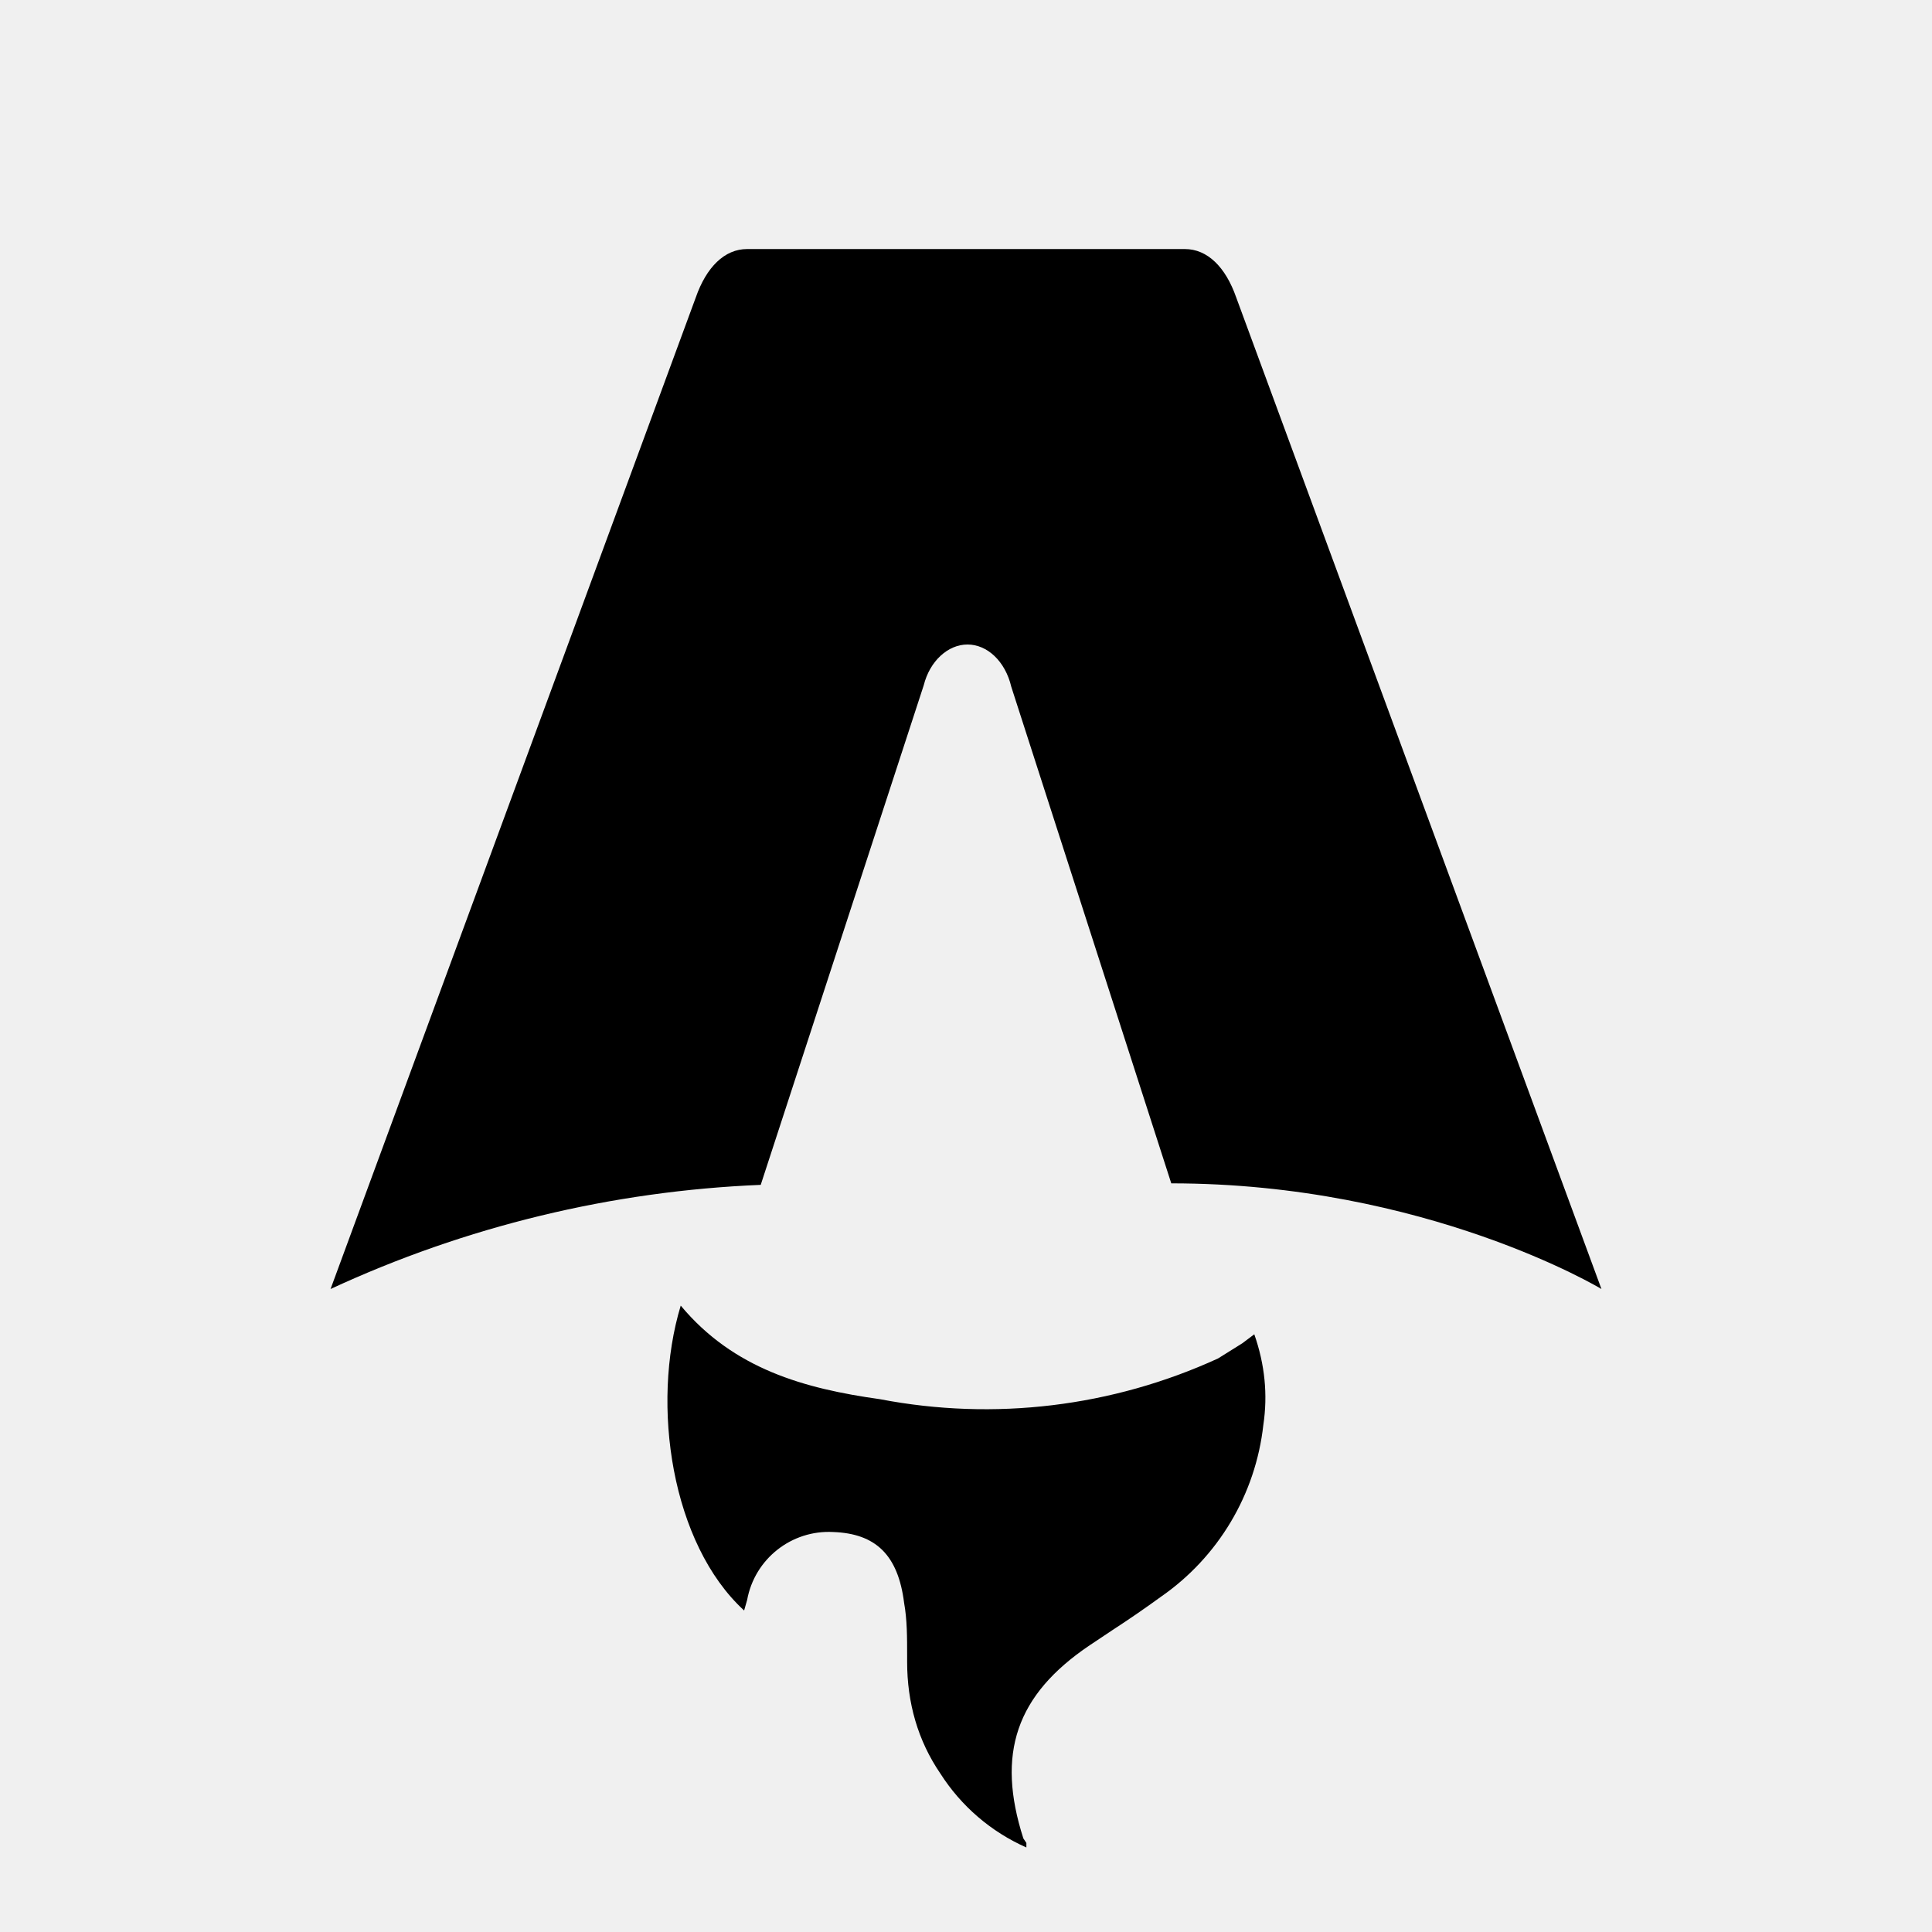
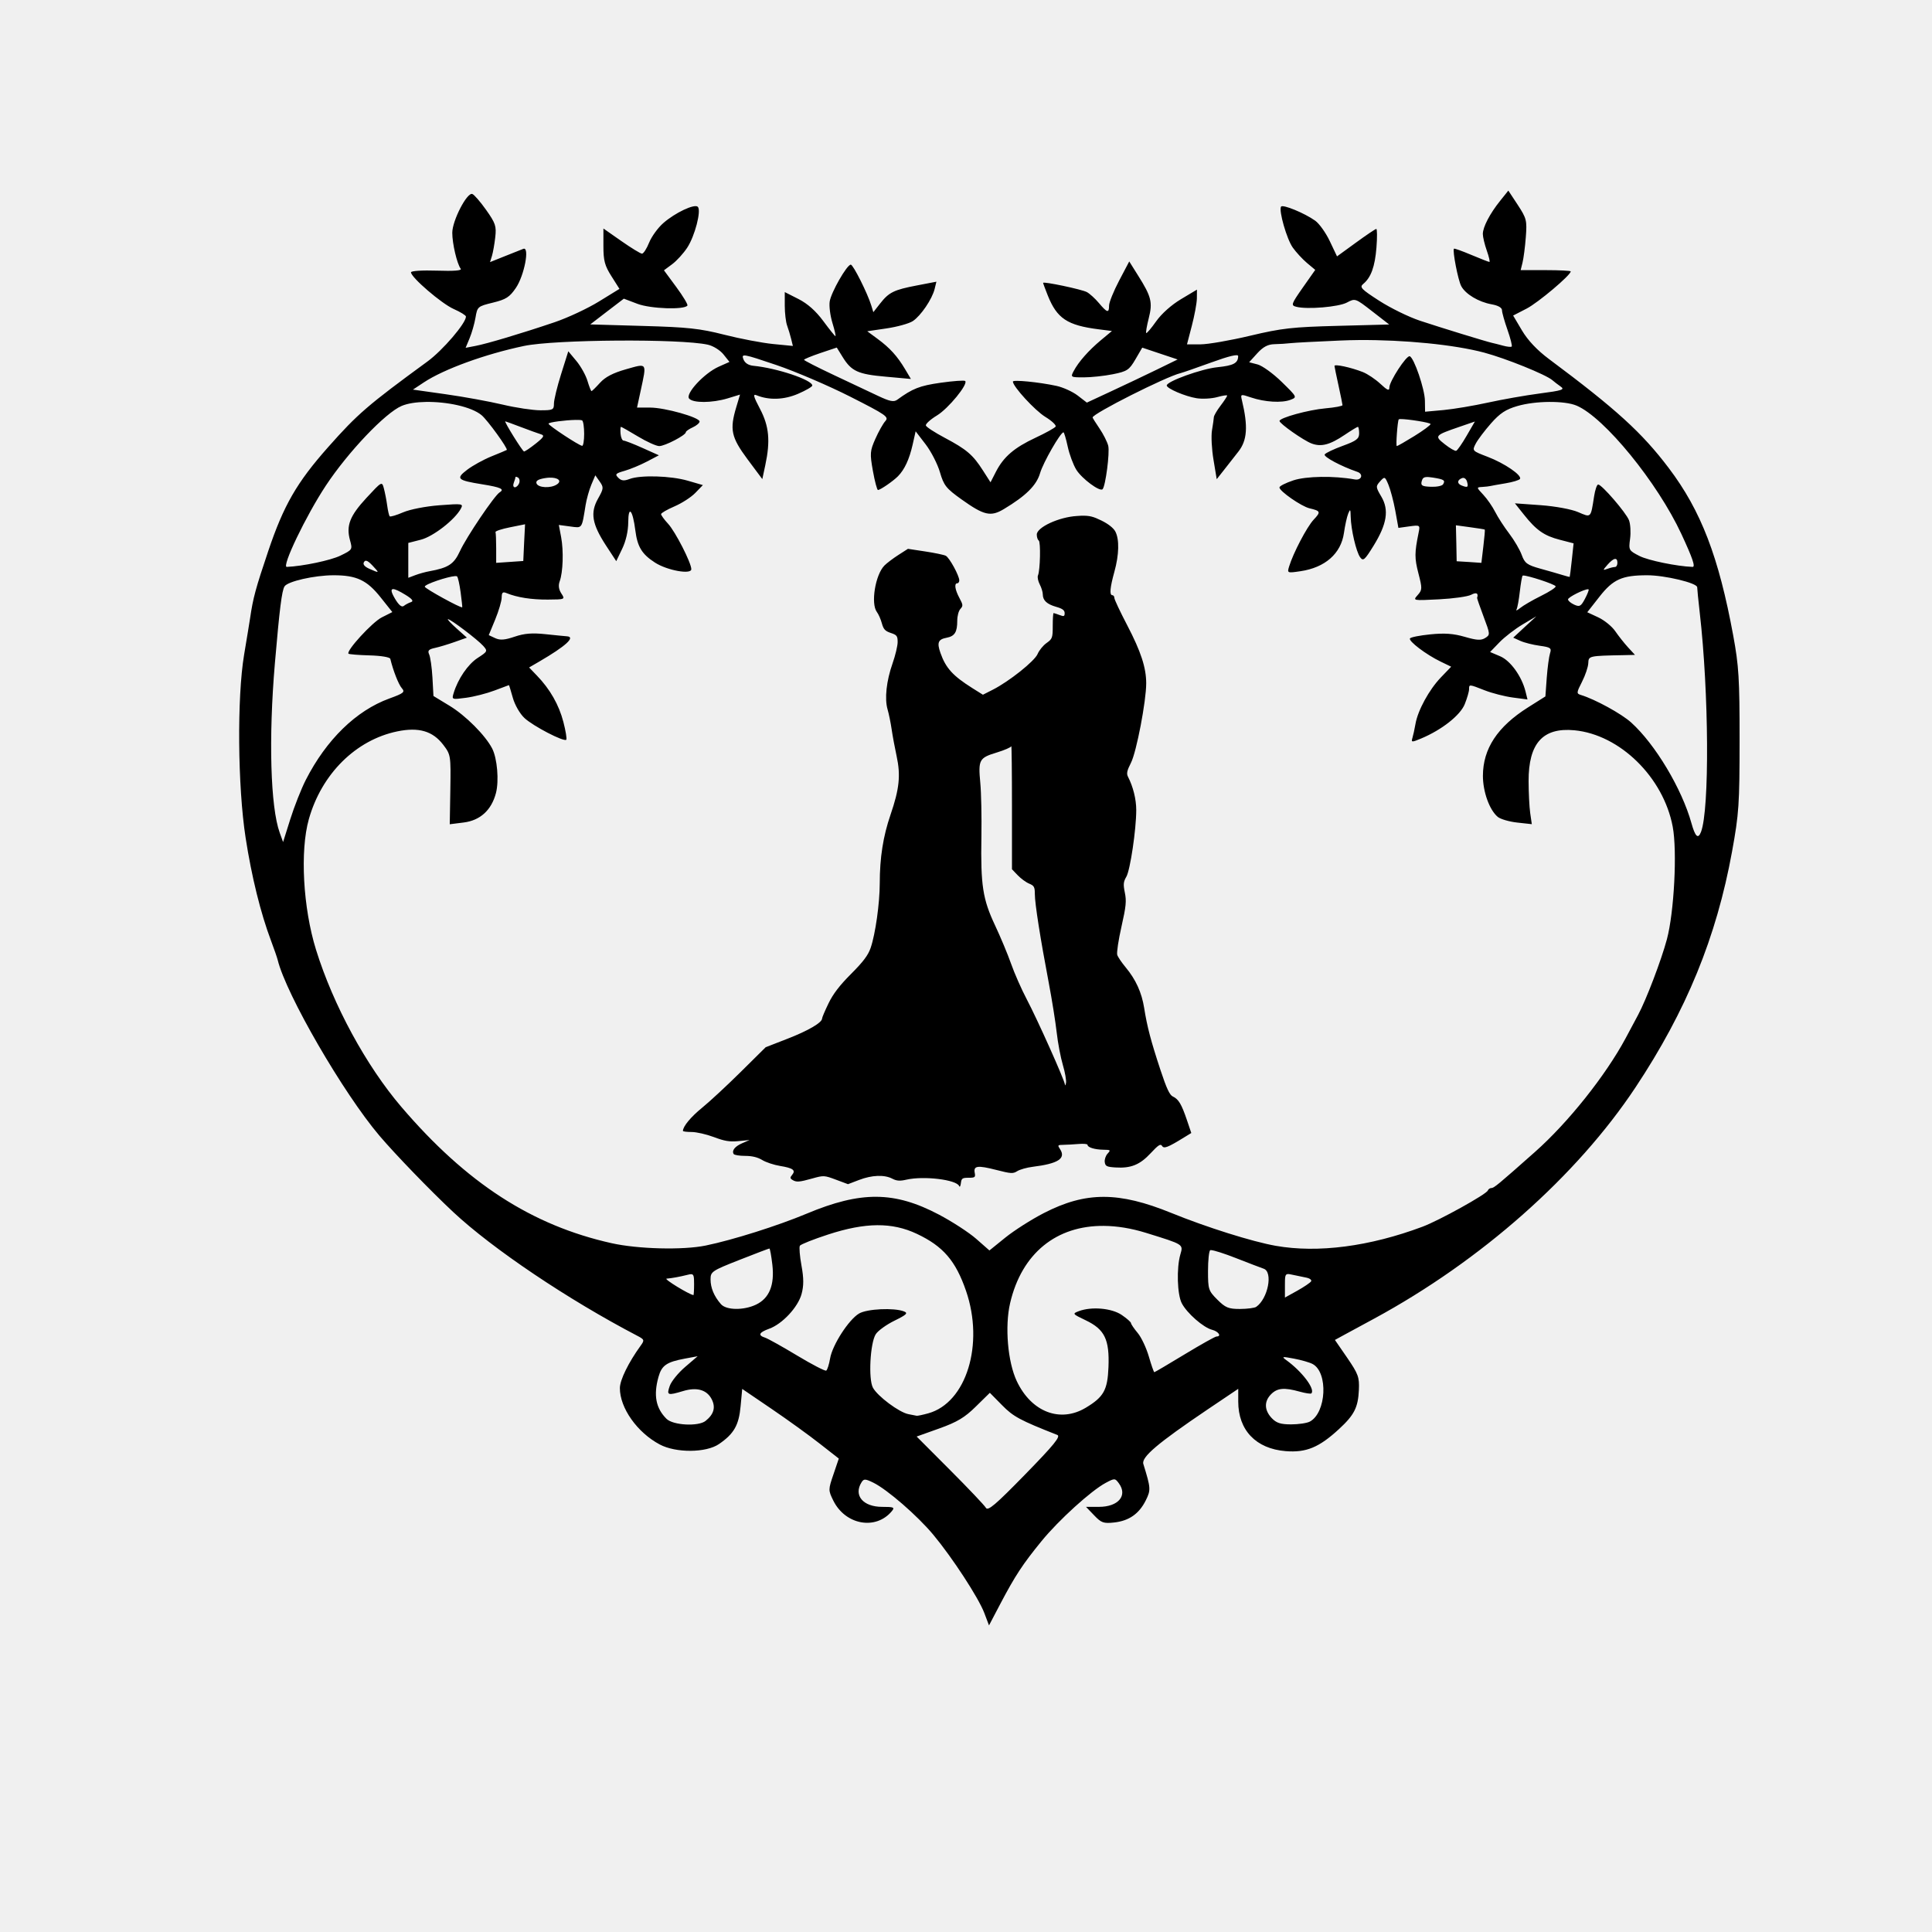
- <svg xmlns="http://www.w3.org/2000/svg" fill="none" viewBox="0 0 128 128">
-   <path d="M50.4 78.5a75.1 75.1 0 0 0-28.5 6.9l24.2-65.7c.7-2 1.9-3.2 3.4-3.2h29c1.5 0 2.7 1.2 3.4 3.2l24.2 65.7s-11.6-7-28.5-7L67 45.5c-.4-1.7-1.6-2.8-2.9-2.8-1.3 0-2.5 1.1-2.9 2.7L50.4 78.5Zm-1.1 28.2Zm-4.2-20.2c-2 6.6-.6 15.8 4.2 20.2a17.5 17.5 0 0 1 .2-.7 5.5 5.5 0 0 1 5.7-4.5c2.8.1 4.3 1.5 4.7 4.7.2 1.1.2 2.3.2 3.5v.4c0 2.7.7 5.2 2.2 7.4a13 13 0 0 0 5.7 4.9v-.3l-.2-.3c-1.8-5.6-.5-9.5 4.4-12.8l1.5-1a73 73 0 0 0 3.2-2.2 16 16 0 0 0 6.8-11.4c.3-2 .1-4-.6-6l-.8.6-1.6 1a37 37 0 0 1-22.4 2.7c-5-.7-9.7-2-13.2-6.2Z" />
-   <style>
-         path { fill: #000; }
-         @media (prefers-color-scheme: dark) {
-             path { fill: #FFF; }
-         }
-     </style>
+ <svg xmlns="http://www.w3.org/2000/svg" version="1.1" id="svg2" viewBox="0 0 1080 1080" height="12in" width="12in">
+   <defs id="defs4" />
+   <g transform="translate(0,27.63782)" id="layer1">
+     <g transform="matrix(0.7225444,0,0,0.7225444,2906.097,3458.097)" id="layer1-9">
+       <g transform="matrix(0.7855238,0,0,0.7855238,-2414.047,-4243.136)" id="layer1-2" />
+       <path fill="#000" id="path3030" d="m -2855.093,-4676.79 -6.336,7.904 c -7.982,9.935 -13.391,20.347 -13.391,25.671 0,2.25 1.368,8.044 3.07,12.868 1.702,4.825 2.593,8.753 2.025,8.753 -0.568,0 -6.806,-2.43 -13.913,-5.422 -7.108,-2.991 -13.181,-5.194 -13.521,-4.833 -1.289,1.367 3.149,24.294 5.617,28.937 3.323,6.25 13.456,12.309 23.581,14.109 4.982,0.886 7.969,2.607 7.969,4.572 0,1.73 1.922,8.542 4.246,15.154 2.324,6.612 3.781,12.418 3.266,12.934 -0.515,0.515 -3.588,0.19 -6.859,-0.719 -3.27,-0.908 -6.975,-1.822 -8.23,-2.09 -4.251,-0.908 -40.163,-11.945 -55.914,-17.179 -8.614,-2.863 -22.781,-9.807 -31.484,-15.416 -14.023,-9.036 -15.408,-10.523 -12.346,-13.064 5.984,-4.966 9.014,-13.332 10.19,-28.153 0.626,-7.893 0.554,-14.37 -0.13,-14.37 -0.685,0 -7.801,4.806 -15.807,10.647 l -14.566,10.582 -5.552,-11.692 c -3.055,-6.454 -8.142,-13.643 -11.366,-15.938 -8.26,-5.882 -25.171,-12.815 -26.389,-10.843 -1.9,3.075 4.429,25.15 9.079,31.68 2.542,3.57 7.471,8.941 10.974,11.888 l 6.401,5.356 -9.602,13.652 c -9.027,12.914 -9.312,13.791 -5.095,14.893 8.399,2.196 32.681,0.18 39.192,-3.266 6.438,-3.407 6.521,-3.367 19.596,6.793 l 13.13,10.19 -39.846,1.045 c -35.006,0.913 -43.12,1.785 -67.737,7.643 -15.389,3.662 -32.67,6.663 -38.408,6.663 l -10.451,0 3.723,-14.305 c 2.059,-7.893 3.852,-17.413 3.919,-21.164 l 0.065,-6.859 -12.346,7.381 c -7.387,4.4 -15.077,11.258 -19.204,17.114 -3.796,5.386 -7.293,9.5 -7.708,9.079 -0.415,-0.421 0.472,-5.584 1.96,-11.431 3.127,-12.29 2.028,-16.756 -8.165,-32.922 l -6.924,-11.039 -7.838,14.893 c -4.288,8.16 -7.773,16.809 -7.773,19.269 0,6.002 -1.442,5.642 -7.838,-1.959 -2.974,-3.535 -7.173,-7.331 -9.341,-8.492 -3.964,-2.121 -33.836,-8.413 -33.836,-7.12 0,0.381 1.601,4.755 3.593,9.733 7.131,17.823 15.065,23.117 39.454,26.194 l 10.19,1.306 -8.557,7.12 c -9.543,7.973 -17.328,16.806 -21.098,23.972 -2.447,4.65 -2.224,4.769 7.838,4.769 5.693,0 15.858,-1.076 22.536,-2.417 11.055,-2.22 12.606,-3.247 17.44,-11.496 l 5.291,-9.079 13.652,4.572 13.717,4.573 -16.461,8.034 c -9.03,4.398 -24.801,11.886 -35.077,16.657 l -18.681,8.688 -7.12,-5.487 c -3.929,-2.997 -11.306,-6.348 -16.395,-7.447 -13.527,-2.919 -33.705,-4.91 -33.705,-3.331 0,3.831 17.097,22.441 25.083,27.304 5.033,3.065 8.618,6.461 7.969,7.512 -0.649,1.05 -7.654,4.935 -15.546,8.622 -16.495,7.707 -24.685,14.752 -30.636,26.324 l -4.181,8.165 -5.944,-9.275 c -7.715,-12.037 -12.532,-16.161 -29.46,-25.148 -7.709,-4.093 -14.313,-8.367 -14.632,-9.537 -0.318,-1.169 3.553,-4.697 8.622,-7.773 8.771,-5.322 24.254,-24.214 21.817,-26.651 -0.632,-0.632 -9.213,-0.027 -19.074,1.372 -16.202,2.3 -21.598,4.454 -33.51,13.129 -2.686,1.956 -5.783,1.3 -14.893,-3.005 -6.322,-2.987 -21.788,-10.274 -34.358,-16.2 -12.571,-5.926 -22.862,-11.187 -22.862,-11.692 0,-0.505 5.696,-2.87 12.672,-5.226 l 12.672,-4.246 4.573,7.381 c 6.784,10.977 11.892,13.275 33.313,15.154 l 19.466,1.763 -4.507,-7.577 c -6.077,-10.178 -11.839,-16.501 -21.294,-23.45 l -7.969,-5.879 15.024,-2.221 c 8.246,-1.224 17.335,-3.751 20.184,-5.618 6.186,-4.054 15.01,-17.038 16.918,-24.887 l 1.372,-5.618 -14.958,2.874 c -17.943,3.419 -21.764,5.296 -28.61,14.044 l -5.226,6.663 -1.568,-5.095 c -2.815,-9.324 -14.012,-31.68 -15.873,-31.68 -2.993,0 -15.246,21.428 -16.33,28.545 -0.551,3.614 0.446,11.102 2.156,16.657 1.71,5.555 2.72,10.125 2.286,10.125 -0.433,0 -4.656,-5.263 -9.406,-11.692 -5.773,-7.816 -12.141,-13.47 -19.204,-17.049 l -10.582,-5.356 0,10.517 c 0,5.79 0.831,12.709 1.829,15.416 0.998,2.707 2.417,7.411 3.135,10.386 l 1.306,5.356 -15.35,-1.502 c -8.44,-0.84 -25.412,-4.062 -37.69,-7.185 -19.034,-4.842 -28.335,-5.83 -63.034,-6.793 l -40.695,-1.176 12.999,-9.994 12.999,-9.929 10.516,3.985 c 10.22,3.883 36.536,4.759 38.67,1.306 0.481,-0.779 -3.384,-7.19 -8.622,-14.305 l -9.537,-12.933 6.336,-4.703 c 3.471,-2.566 8.674,-8.275 11.627,-12.738 5.924,-8.951 11.09,-28.821 8.231,-31.68 -2.526,-2.526 -17.562,4.569 -26.716,12.607 -4.188,3.677 -9.108,10.492 -10.974,15.154 -1.865,4.663 -4.364,8.492 -5.487,8.492 -1.123,0 -8.281,-4.38 -15.938,-9.733 l -13.913,-9.733 0,13.586 c 0,11.338 1.021,15.144 6.205,23.319 l 6.206,9.798 -15.808,9.733 c -8.671,5.351 -24.123,12.604 -34.358,16.069 -25.952,8.785 -52.471,16.692 -61.336,18.355 l -7.512,1.437 3.07,-7.381 c 1.698,-4.064 3.771,-11.258 4.572,-16.003 1.424,-8.425 1.708,-8.694 13.456,-11.562 10.159,-2.479 12.923,-4.258 17.767,-11.366 6.57,-9.641 10.874,-32.292 5.748,-30.244 -1.596,0.637 -8.019,3.18 -14.305,5.683 l -11.431,4.572 1.502,-4.834 c 0.818,-2.672 1.952,-9.174 2.548,-14.436 0.967,-8.535 0.217,-10.809 -7.055,-21.099 -4.483,-6.344 -9.318,-11.89 -10.713,-12.345 -4.123,-1.346 -15.458,20.613 -15.481,29.982 -0.021,8.355 3.629,23.988 6.532,27.892 1.034,1.39 -5.324,1.88 -18.421,1.437 -11.317,-0.383 -20.053,0.197 -20.053,1.306 0,3.898 23.635,24.212 32.987,28.349 5.263,2.328 9.537,4.964 9.537,5.879 0,5.135 -17.958,26.108 -29.786,34.751 -46.019,33.626 -54.026,40.506 -76.817,66.235 -24.346,27.485 -34.395,44.946 -46.377,80.475 -9.708,28.784 -11.758,36.354 -13.979,51.603 -0.511,3.508 -2.658,16.397 -4.703,28.675 -5.52,33.149 -4.937,101.761 1.176,141.419 4.657,30.212 11.664,58.509 19.661,79.691 2.429,6.431 4.732,13.139 5.16,14.893 6.516,26.672 50.742,103.069 78.776,136.062 12.16,14.311 39.313,42.42 57.025,58.984 30.536,28.557 88.914,67.794 142.333,95.695 5.626,2.938 5.802,3.397 2.678,7.708 -9.363,12.92 -16.048,26.52 -16.069,32.791 -0.044,15.363 13.384,34.36 30.831,43.634 12.576,6.685 35.887,6.516 45.855,-0.327 11.62,-7.977 15.396,-14.622 16.722,-29.329 l 1.241,-13.325 22.666,15.415 c 12.491,8.481 29.298,20.63 37.363,26.977 l 14.697,11.496 -4.115,12.15 c -4.053,11.868 -4.085,12.315 -0.196,20.249 9.283,18.941 32.911,23.262 45.332,8.296 2.442,-2.943 1.563,-3.332 -7.446,-3.332 -14.895,0 -22.353,-8.932 -15.938,-19.073 1.715,-2.713 2.88,-2.669 9.014,0.327 10.767,5.257 34.219,25.615 46.443,40.303 14.742,17.715 34.933,48.649 39.453,60.486 l 3.658,9.667 8.753,-16.657 c 11.509,-21.853 17.273,-30.634 31.876,-48.533 13.271,-16.266 38.374,-39.054 49.644,-45.071 6.927,-3.698 7.24,-3.68 10.19,0.327 6.981,9.481 -0.394,18.224 -15.416,18.224 l -9.994,0 6.271,6.532 c 5.557,5.846 7.29,6.461 15.547,5.553 11.443,-1.259 19.261,-6.712 24.43,-17.114 4.008,-8.065 3.858,-9.519 -1.894,-28.153 -1.63,-5.279 10.92,-15.956 49.447,-42.001 l 23.973,-16.134 0,9.863 c 0,22.147 13.709,36.497 36.71,38.343 15.873,1.274 25.851,-2.884 41.217,-17.049 11.835,-10.909 14.806,-16.697 15.416,-30.439 0.43,-9.706 -0.496,-12.249 -9.014,-24.691 l -9.537,-13.848 7.773,-4.246 c 4.271,-2.317 14.481,-7.84 22.666,-12.28 82.628,-44.822 156.594,-110.272 202.101,-178.847 39.379,-59.34 62.646,-116.124 74.727,-182.571 5.321,-29.266 5.789,-36.405 5.814,-86.158 0.024,-47.512 -0.617,-57.446 -4.899,-80.736 -11.217,-61.004 -24.925,-96.728 -49.905,-129.727 -20.83,-27.517 -40.601,-45.495 -92.755,-84.394 -8.956,-6.68 -16.15,-14.26 -20.706,-21.882 l -6.924,-11.692 10.386,-5.356 c 8.825,-4.522 34.163,-25.879 34.163,-28.806 0,-0.518 -8.739,-0.98 -19.4,-0.98 l -19.335,0 1.437,-5.813 c 0.806,-3.216 1.97,-12.061 2.547,-19.661 0.986,-12.979 0.614,-14.508 -6.205,-24.953 l -7.316,-11.104 z m -115.552,115.617 c 35.086,-0.231 73.729,3.55 96.87,9.733 16.725,4.469 47.654,16.961 52.714,21.294 1.419,1.215 4.298,3.468 6.467,4.964 3.41,2.351 1.258,3.072 -16.2,5.356 -11.106,1.453 -29.164,4.643 -40.107,7.055 -10.943,2.412 -26.335,4.998 -34.228,5.748 l -14.371,1.306 -0.13,-8.492 c -0.116,-9.021 -8.44,-33.388 -11.758,-34.424 -2.558,-0.799 -15.742,19.456 -15.742,24.169 0,2.843 -1.513,2.25 -6.924,-2.809 -3.8,-3.553 -9.951,-7.691 -13.652,-9.145 -9.249,-3.634 -21.973,-6.367 -21.882,-4.703 0.041,0.754 1.464,7.618 3.135,15.22 1.672,7.601 3.029,14.372 3.07,15.089 0.041,0.717 -5.886,1.845 -13.195,2.482 -13.155,1.148 -35.693,7.345 -35.534,9.798 0.137,2.098 18.518,15.003 24.757,17.375 7.436,2.827 14.169,1.1 25.671,-6.663 5.073,-3.424 9.664,-6.205 10.19,-6.205 0.526,0 0.98,2.263 0.98,5.03 0,4.211 -2.053,5.795 -12.672,9.668 -6.977,2.544 -13.27,5.516 -13.979,6.663 -1.107,1.792 12.745,9.207 25.214,13.456 5.033,1.715 3.329,6.841 -1.96,5.879 -16.029,-2.916 -37.583,-2.572 -47.488,0.719 -5.926,1.968 -10.778,4.419 -10.778,5.487 0,2.871 16.956,14.634 23.254,16.134 8.658,2.062 8.9,2.758 3.201,8.818 -5.208,5.539 -15.872,25.927 -19.008,36.318 -1.501,4.975 -1.338,5.027 8.818,3.527 19.078,-2.818 31.346,-13.598 33.64,-29.59 0.819,-5.709 2.266,-12.416 3.266,-14.893 1.58,-3.912 1.842,-3.626 1.96,2.286 0.196,9.879 4.251,27.227 7.316,31.419 2.34,3.2 3.495,2.215 10.386,-8.949 10.346,-16.762 12.084,-27.655 6.01,-37.951 -4.362,-7.392 -4.449,-7.989 -0.98,-11.823 3.557,-3.93 3.749,-3.852 6.467,2.613 1.537,3.655 3.937,12.638 5.291,19.988 l 2.417,13.391 8.426,-1.176 c 8.341,-1.119 8.431,-1.071 7.185,5.03 -3.138,15.376 -3.179,19.526 -0.131,31.289 3.04,11.73 3.004,12.823 -0.588,16.853 -3.833,4.3 -3.774,4.295 16.461,3.266 11.149,-0.567 22.361,-2.141 24.952,-3.527 4.027,-2.155 5.816,-1.22 4.572,2.417 -0.1,0.292 2.135,6.809 5.03,14.501 5.135,13.643 5.206,14.05 1.241,16.526 -3.22,2.011 -6.512,1.807 -15.873,-0.914 -8.74,-2.541 -15.692,-2.988 -26.585,-1.894 -8.099,0.813 -15.158,2.19 -15.742,3.135 -1.288,2.083 12.602,12.596 23.777,17.963 l 8.1,3.919 -7.969,8.296 c -9.095,9.465 -17.885,25.574 -19.661,36.057 -0.663,3.911 -1.74,8.762 -2.352,10.778 -1.034,3.408 -0.564,3.477 6.663,0.457 16.027,-6.697 30.36,-17.964 33.836,-26.651 1.837,-4.59 3.332,-9.766 3.332,-11.496 0,-3.948 -0.088,-3.954 12.15,0.849 5.598,2.197 15.322,4.694 21.621,5.552 l 11.431,1.502 -1.502,-6.075 c -2.909,-11.811 -11.712,-24.02 -19.727,-27.369 l -7.708,-3.266 7.251,-7.512 c 4.005,-4.141 12.116,-10.376 17.963,-13.848 l 10.582,-6.271 -8.949,8.231 -8.949,8.296 5.487,2.482 c 3.032,1.381 9.819,3.075 15.024,3.789 8.437,1.156 9.265,1.827 7.969,5.814 -0.8,2.459 -1.951,10.982 -2.548,18.943 l -1.045,14.436 -13.456,8.492 c -23.667,14.947 -34.881,31.997 -34.881,52.975 0,12.4 5.11,26.46 11.496,31.745 2.061,1.706 8.808,3.692 15.024,4.377 l 11.3,1.241 -1.241,-8.622 c -0.672,-4.729 -1.214,-15.799 -1.241,-24.626 -0.091,-29.367 11.027,-41.718 35.469,-39.388 35.174,3.353 68.856,36.42 76.033,74.596 3.55,18.884 1.109,66.127 -4.507,87.138 -4.312,16.131 -16.064,46.928 -22.274,58.462 -1.574,2.924 -5.893,11.078 -9.667,18.094 -15.602,28.998 -44.494,65.211 -69.958,87.791 -28.757,25.499 -31.865,28.087 -33.967,28.087 -1.082,0 -2.288,0.866 -2.678,1.894 -1.118,2.951 -37.682,23.205 -50.558,28.023 -40.939,15.317 -80.878,20.517 -113.527,14.762 -18.125,-3.195 -53.48,-14.319 -80.736,-25.41 -40.853,-16.622 -66.19,-16.615 -98.634,0.065 -9.653,4.963 -23.083,13.531 -29.852,19.008 l -12.28,9.929 -10.19,-8.949 c -5.594,-4.923 -18.557,-13.343 -28.806,-18.747 -34.501,-18.191 -60.343,-18.376 -102.357,-0.784 -22.427,9.391 -57.208,20.385 -78.189,24.691 -17.612,3.615 -52.307,2.733 -72.767,-1.829 -61.795,-13.778 -112.309,-46.548 -162.648,-105.427 -27.253,-31.876 -52.729,-78.779 -66.039,-121.627 -10.056,-32.373 -12.47,-76.46 -5.552,-100.985 9.885,-35.044 36.354,-61.303 68.456,-67.933 16.605,-3.429 27.441,-0.242 35.534,10.386 5.797,7.613 5.901,8.233 5.487,34.62 l -0.457,26.847 10.909,-1.372 c 12.717,-1.632 21.356,-9.567 24.822,-22.731 2.49,-9.46 1.012,-26.933 -2.939,-34.555 -5.289,-10.203 -20.484,-25.432 -32.922,-32.987 l -12.476,-7.577 -0.784,-14.305 c -0.446,-7.866 -1.623,-15.9 -2.548,-17.898 -1.323,-2.86 -0.379,-3.941 4.377,-4.964 3.322,-0.715 10.258,-2.796 15.416,-4.638 l 9.406,-3.331 -8.034,-7.185 c -4.41,-3.924 -7.361,-7.12 -6.597,-7.12 2.07,0 22.946,15.828 27.238,20.641 3.601,4.037 3.429,4.369 -4.246,9.341 -7.571,4.904 -15.306,16.254 -18.616,27.239 -1.517,5.034 -1.408,5.053 9.602,3.592 6.122,-0.812 16.017,-3.339 22.013,-5.617 5.995,-2.279 11.03,-4.18 11.17,-4.181 0.141,-6e-4 1.5,4.424 3.005,9.798 1.547,5.527 5.429,12.326 9.014,15.677 6.672,6.236 30.506,18.615 32.334,16.787 0.588,-0.588 -0.426,-6.788 -2.221,-13.717 -3.448,-13.31 -10.369,-25.443 -20.445,-35.861 l -6.075,-6.336 7.969,-4.638 c 20.339,-11.846 28.167,-18.975 21.36,-19.465 -1.462,-0.104 -8.917,-0.816 -16.526,-1.633 -10.304,-1.106 -16.417,-0.648 -23.907,1.895 -7.659,2.6 -11.263,2.919 -15.089,1.176 l -5.029,-2.352 4.964,-12.019 c 2.721,-6.616 5.002,-14.292 5.029,-17.049 0.039,-3.933 0.804,-4.667 3.723,-3.462 8.162,3.368 19.309,5.117 32.072,5.03 13.261,-0.092 13.372,-0.146 10.386,-4.703 -2.009,-3.067 -2.482,-6.227 -1.306,-9.406 2.569,-6.944 3.136,-23.519 1.11,-34.293 l -1.764,-9.341 8.753,1.175 c 9.612,1.289 8.922,2.149 11.954,-16.526 0.759,-4.678 2.764,-11.791 4.442,-15.808 l 3.07,-7.25 3.397,4.834 c 3.175,4.533 3.109,5.404 -1.306,13.26 -6.094,10.842 -4.673,19.516 6.075,36.057 l 8.034,12.28 4.573,-9.537 c 2.884,-5.937 4.663,-13.631 4.703,-20.576 0.08,-13.508 3.476,-9.613 5.487,6.271 1.613,12.745 5.094,18.44 15.22,24.952 9.415,6.056 28.088,9.435 28.088,5.095 0,-4.919 -12.371,-29.112 -17.963,-35.143 -2.975,-3.209 -5.422,-6.59 -5.422,-7.446 0,-0.857 4.676,-3.554 10.386,-6.01 5.709,-2.456 12.964,-7.143 16.134,-10.451 l 5.814,-6.01 -11.693,-3.397 c -13.154,-3.824 -36.612,-4.523 -45.071,-1.306 -4.263,1.621 -6.331,1.377 -8.688,-0.98 -2.711,-2.711 -2.13,-3.352 4.899,-5.356 4.415,-1.259 12.227,-4.509 17.31,-7.185 l 9.21,-4.834 -12.672,-5.683 c -6.984,-3.134 -13.571,-5.683 -14.632,-5.683 -1.06,0 -2.109,-2.433 -2.351,-5.356 -0.242,-2.923 -0.103,-5.291 0.326,-5.291 0.43,0 6.333,3.354 13.13,7.447 6.797,4.093 14.213,7.446 16.461,7.446 4.415,0 20.576,-8.425 20.576,-10.713 0,-0.766 2.433,-2.457 5.356,-3.788 2.923,-1.332 5.291,-3.36 5.291,-4.507 0,-3.208 -26.818,-10.778 -38.212,-10.778 l -10.19,0 2.874,-13.26 c 4.695,-21.883 5.245,-21.096 -11.366,-16.395 -10.035,2.839 -16.051,5.962 -20.119,10.451 -3.199,3.531 -6.181,6.467 -6.597,6.467 -0.416,0 -1.82,-3.584 -3.135,-7.969 -1.315,-4.385 -5.214,-11.336 -8.622,-15.416 l -6.205,-7.447 -5.552,17.637 c -3.062,9.695 -5.552,19.999 -5.552,22.862 0,4.818 -0.767,5.16 -10.451,5.16 -5.754,0 -18.864,-1.938 -29.133,-4.376 -10.268,-2.439 -30.119,-6.067 -44.091,-8.034 l -25.41,-3.593 8.492,-5.617 c 15.434,-10.214 47.479,-21.873 77.405,-28.153 24.004,-5.037 121.055,-5.703 142.268,-0.98 4.128,0.919 9.504,4.282 12.084,7.512 l 4.638,5.813 -8.361,3.723 c -11.173,5.002 -25.942,20.915 -22.862,24.626 2.949,3.554 17.686,3.511 29.786,-0.13 l 9.602,-2.939 -2.874,9.602 c -5.24,17.413 -4.013,23.336 8.622,40.368 l 11.496,15.416 2.286,-10.713 c 4.027,-18.775 2.986,-30.194 -4.05,-43.569 -5.132,-9.755 -5.674,-11.81 -2.678,-10.582 9.65,3.955 21.245,3.547 32.072,-1.111 6.067,-2.61 11.039,-5.505 11.039,-6.401 0,-4.361 -27.315,-13.511 -45.529,-15.285 -4.031,-0.393 -6.733,-2.213 -7.838,-5.226 -1.591,-4.336 -0.143,-4.085 25.41,4.572 14.896,5.047 40.699,16.119 57.351,24.56 27.739,14.063 30.04,15.638 27.108,18.878 -1.76,1.945 -5.233,8.123 -7.708,13.717 -4.165,9.415 -4.331,11.251 -1.895,24.887 1.448,8.103 3.23,14.718 3.919,14.697 1.81,-0.021 11.758,-6.857 15.481,-10.647 5.071,-5.163 8.729,-13.019 11.3,-24.299 l 2.352,-10.451 7.773,10.125 c 4.258,5.577 9.21,15.265 11.039,21.556 2.965,10.199 4.803,12.509 16.657,20.968 17.474,12.469 22.606,13.622 32.791,7.512 17.068,-10.239 25.27,-18.356 28.022,-27.827 2.357,-8.111 15.784,-31.55 18.094,-31.55 0.476,0 1.968,4.921 3.266,10.974 1.298,6.053 4.297,14.135 6.663,17.963 4.255,6.884 18.173,17.23 20.315,15.089 2.284,-2.284 5.683,-28.436 4.377,-33.64 -0.748,-2.979 -3.775,-8.974 -6.728,-13.325 -2.953,-4.351 -5.356,-8.18 -5.356,-8.557 0,-2.951 56.682,-31.545 67.999,-34.293 1.754,-0.426 12.506,-4.156 23.907,-8.296 13.764,-4.998 20.727,-6.643 20.707,-4.899 -0.069,5.476 -3.525,7.337 -16.134,8.622 -12.253,1.248 -39.127,10.94 -39.127,14.109 0,2.353 14.306,8.463 23.058,9.863 4.445,0.711 11.629,0.341 15.938,-0.849 4.309,-1.191 7.773,-1.744 7.773,-1.175 0,0.568 -2.321,4.116 -5.16,7.838 -2.839,3.722 -5.129,7.714 -5.16,8.883 -0.032,1.17 -0.695,5.731 -1.437,10.125 -0.742,4.394 -0.207,14.662 1.176,22.862 l 2.482,14.958 6.336,-8.034 c 3.46,-4.408 8.115,-10.384 10.386,-13.26 6.89,-8.728 7.648,-19.477 2.744,-39.911 -1.118,-4.658 -0.954,-4.743 7.055,-2.025 10.57,3.588 23.774,4.405 30.505,1.829 5.298,-2.028 5.33,-2.053 -6.728,-13.848 -6.643,-6.498 -15.068,-12.585 -18.682,-13.521 l -6.532,-1.698 6.271,-6.924 c 4.578,-5.012 8.22,-6.948 13.325,-7.055 3.866,-0.082 9.422,-0.427 12.346,-0.784 2.924,-0.358 20.152,-1.267 38.278,-2.025 4.812,-0.201 9.75,-0.359 14.762,-0.392 z m -721.856,47.88 c 16.042,-0.255 35.031,3.645 42.981,10.19 4.637,3.818 20.768,26.111 19.531,26.977 -0.378,0.264 -5.699,2.486 -11.823,4.964 -6.124,2.478 -14.558,7.125 -18.747,10.32 -9.067,6.915 -7.821,8.158 11.693,11.3 14.34,2.309 17.405,3.725 13.39,6.205 -4.047,2.502 -25.636,34.482 -30.701,45.463 -4.678,10.143 -8.887,12.9 -23.842,15.612 -2.982,0.541 -7.824,1.882 -10.778,3.005 l -5.356,2.025 0,-13.521 0,-13.456 9.667,-2.482 c 9.577,-2.411 26.412,-15.479 31.027,-24.103 2.029,-3.791 1.214,-3.91 -16.657,-2.547 -10.658,0.813 -22.763,3.193 -28.088,5.487 -5.151,2.219 -9.798,3.592 -10.321,3.07 -0.522,-0.522 -1.404,-4.3 -1.96,-8.426 -0.556,-4.126 -1.718,-10.028 -2.547,-13.129 -1.5,-5.61 -1.554,-5.605 -13.456,7.25 -12.941,13.977 -15.867,21.521 -12.738,32.856 1.977,7.161 1.883,7.324 -7.512,11.889 -7.47,3.63 -28.89,8.14 -41.413,8.688 -4.26,0.186 14.897,-39.721 30.178,-62.838 17.256,-26.104 46.163,-56.48 58.723,-61.728 4.793,-2.003 11.455,-2.954 18.747,-3.07 z m 869.088,0 c 8.503,-0.054 16.445,0.87 21.164,2.874 21.479,9.125 62.544,59.49 81.063,99.353 8.653,18.627 11.016,25.499 8.622,25.41 -12.218,-0.461 -34.335,-5.015 -41.021,-8.426 -8.294,-4.232 -8.491,-4.529 -7.316,-13.325 0.662,-4.958 0.288,-11.43 -0.849,-14.37 -2.268,-5.864 -21.05,-27.631 -23.842,-27.631 -0.958,0 -2.362,4.109 -3.135,9.08 -2.66,17.107 -2.216,16.65 -12.346,12.28 -5.123,-2.21 -17.484,-4.508 -28.937,-5.357 l -19.988,-1.437 6.859,8.622 c 9.67,12.209 15.77,16.472 27.957,19.596 l 10.582,2.743 -1.372,12.868 c -0.772,7.079 -1.496,12.932 -1.633,13.064 -0.137,0.131 -2.694,-0.513 -5.618,-1.437 -2.923,-0.924 -10.574,-3.1 -17.049,-4.899 -10.292,-2.86 -12.136,-4.221 -14.436,-10.582 -1.447,-4.001 -5.779,-11.425 -9.668,-16.526 -3.889,-5.101 -8.78,-12.629 -10.843,-16.722 -2.064,-4.093 -6.202,-10.11 -9.21,-13.325 -5.417,-5.79 -5.454,-5.812 -0.849,-6.075 2.558,-0.146 5.394,-0.485 6.271,-0.718 0.877,-0.234 6.123,-1.166 11.692,-2.09 5.569,-0.925 10.643,-2.438 11.235,-3.397 1.713,-2.772 -11.842,-12.072 -25.018,-17.114 -12.004,-4.593 -12.085,-4.645 -9.21,-10.19 1.592,-3.071 6.933,-10.128 11.823,-15.677 6.906,-7.838 11.414,-10.803 20.315,-13.391 7.153,-2.08 16.254,-3.147 24.756,-3.201 z m -115.16,13.26 c 5.138,-0.107 23.319,2.708 23.319,3.854 0,0.839 -5.641,5.016 -12.541,9.275 -6.9,4.259 -13.03,7.773 -13.587,7.773 -0.855,0 0.558,-19.384 1.502,-20.641 0.11,-0.146 0.572,-0.246 1.306,-0.261 z m -638.181,0.653 c 2.551,-0.053 4.511,0.054 5.095,0.392 0.877,0.507 1.568,5.193 1.568,10.386 0,5.193 -0.691,9.372 -1.568,9.275 -2.55,-0.281 -25.895,-15.646 -25.997,-17.114 -0.082,-1.175 13.25,-2.785 20.903,-2.939 z m -54.346,1.11 c 0.253,0 5.735,2.004 12.149,4.442 6.415,2.438 13.312,4.932 15.35,5.552 3.057,0.93 2.384,2.19 -3.985,7.251 -4.246,3.374 -8.298,6.098 -9.014,6.075 -1.159,-0.038 -15.637,-23.319 -14.501,-23.319 z m 750.14,0.13 -6.401,11.039 c -3.509,6.077 -7.148,11.324 -8.1,11.627 -0.952,0.303 -4.898,-2.007 -8.818,-5.095 -8.201,-6.46 -7.867,-6.837 11.562,-13.521 l 11.758,-4.05 z m -741.713,42.785 c 0.368,0.044 0.878,0.242 1.437,0.588 1.118,0.691 1.508,2.66 0.849,4.376 -0.658,1.717 -2.162,3.135 -3.332,3.135 -1.169,0 -1.559,-1.547 -0.849,-3.397 0.71,-1.85 1.306,-3.818 1.306,-4.376 0,-0.279 0.219,-0.37 0.588,-0.327 z m 703.958,0.196 c 1.228,-0.116 2.893,0.021 5.226,0.392 8.748,1.39 9.812,2.138 7.904,5.226 -0.764,1.236 -5.014,2.07 -9.471,1.895 -6.817,-0.267 -7.935,-0.944 -7.055,-4.311 0.537,-2.054 1.35,-3.006 3.397,-3.201 z m -678.483,0.458 c 6.751,-0.287 10.394,2.46 5.814,5.356 -4.753,3.005 -14.264,2.493 -15.546,-0.849 -0.788,-2.054 1.236,-3.3 6.663,-4.181 1.075,-0.173 2.106,-0.285 3.07,-0.326 z m 706.832,0.197 c 1.51,-0.192 2.838,1 3.397,3.135 1.091,4.171 0.372,4.594 -4.376,2.678 -3.534,-1.426 -3.369,-4.2 0.327,-5.618 0.222,-0.086 0.438,-0.169 0.653,-0.197 z m -295.379,29.263 c -0.95,0.027 -1.945,0.131 -3.07,0.197 -13.905,0.786 -31.093,8.722 -31.093,14.37 0,2.013 0.674,4.061 1.502,4.573 1.619,1 1.14,23.01 -0.588,27.043 -0.568,1.325 0.077,4.441 1.372,6.924 1.295,2.482 2.352,5.9 2.352,7.642 0.021,4.749 3.119,7.674 10.386,9.733 4.801,1.36 6.532,2.648 6.532,4.834 0,2.559 -0.526,2.792 -3.919,1.502 -2.17,-0.825 -4.27,-1.502 -4.638,-1.502 -0.367,0 -0.653,4.422 -0.653,9.863 0,9.317 -0.324,10.114 -4.834,13.325 -2.634,1.875 -5.707,5.67 -6.859,8.426 -2.319,5.551 -22.069,21.27 -34.75,27.696 l -7.577,3.854 -8.034,-5.03 c -15.243,-9.581 -20.681,-15.569 -24.822,-27.304 -2.82,-7.994 -1.805,-10.525 4.769,-11.758 6.282,-1.179 8.23,-4.357 8.23,-13.13 0,-3.744 1.039,-7.623 2.417,-9.145 2.181,-2.409 2.096,-3.184 -0.784,-8.557 -3.401,-6.346 -4.123,-11.3 -1.633,-11.3 0.846,0 1.568,-1.021 1.568,-2.221 0,-3.679 -7.674,-17.68 -10.451,-19.074 -1.44,-0.723 -8.605,-2.229 -15.938,-3.332 l -13.325,-2.025 -7.447,4.769 c -4.088,2.632 -8.909,6.29 -10.713,8.1 -7.084,7.111 -10.752,29.546 -5.879,35.992 1.259,1.666 3.009,5.615 3.854,8.753 1.235,4.589 2.553,6.025 6.858,7.447 4.734,1.562 5.356,2.374 5.356,7.055 0,2.911 -1.766,10.343 -3.919,16.461 -4.808,13.663 -6.289,27.468 -3.854,35.73 0.997,3.384 2.395,10.274 3.135,15.35 0.741,5.076 2.474,14.427 3.854,20.772 3.205,14.733 2.132,25.298 -4.703,45.202 -5.753,16.751 -8.34,33.246 -8.361,53.236 -0.021,15.4 -3.363,39.196 -7.055,49.905 -1.953,5.666 -5.751,10.699 -15.089,20.053 -8.826,8.84 -13.9,15.43 -17.441,22.732 -2.75,5.669 -5.03,11.002 -5.03,11.823 0,3.161 -10.755,9.441 -26.847,15.677 l -16.787,6.532 -19.335,19.139 c -10.637,10.531 -24.028,22.945 -29.786,27.631 -8.855,7.205 -14.893,14.507 -14.893,17.963 0,0.465 3.022,0.849 6.728,0.849 3.706,0 11.443,1.76 17.179,3.919 8.306,3.129 12.161,3.787 19.008,3.135 l 8.622,-0.85 -5.683,2.482 c -5.637,2.433 -8.25,5.687 -6.597,8.361 0.476,0.77 4.492,1.437 8.884,1.437 5.363,0 9.681,1.059 13.195,3.201 2.877,1.754 9.108,3.812 13.783,4.573 10.01,1.629 12.338,3.326 9.406,6.859 -1.737,2.093 -1.726,2.744 0.131,3.919 3.088,1.954 5.358,1.748 15.546,-1.11 8.661,-2.43 9.21,-2.392 18.224,0.98 l 9.275,3.462 8.557,-3.266 c 9.994,-3.824 19.585,-4.188 25.736,-0.98 3.357,1.75 5.851,1.921 10.778,0.784 13.544,-3.126 39.016,-0.029 40.956,4.964 0.42,1.08 1.028,0.039 1.306,-2.286 0.446,-3.725 1.135,-4.181 5.944,-4.181 4.966,0 5.424,-0.362 4.769,-3.789 -1.057,-5.526 2.151,-5.97 16.591,-2.286 11.446,2.919 13.013,3.047 16.265,0.98 1.987,-1.262 7.431,-2.826 12.084,-3.397 19.52,-2.396 25.788,-6.429 21.099,-13.587 -2.097,-3.2 -1.945,-3.317 2.613,-3.397 2.63,-0.045 7.885,-0.331 11.692,-0.653 3.807,-0.323 6.924,-0.054 6.924,0.653 0,1.963 5.472,3.669 12.149,3.789 5.821,0.104 5.918,0.211 3.331,3.07 -1.468,1.623 -2.435,4.559 -2.155,6.532 0.444,3.131 1.519,3.681 8.23,4.115 12.002,0.777 18.951,-2.059 27.304,-11.039 5.864,-6.304 7.648,-7.471 8.753,-5.683 1.494,2.418 4.282,1.365 17.114,-6.532 l 5.552,-3.397 -3.397,-10.059 c -4.142,-12.245 -6.504,-16.182 -10.843,-18.159 -2.51,-1.144 -4.856,-6.152 -9.602,-20.511 -7.38,-22.324 -10.329,-33.548 -12.607,-47.945 -1.889,-11.938 -6.463,-22.085 -14.371,-31.55 -2.977,-3.563 -5.916,-7.868 -6.467,-9.602 -0.55,-1.734 0.944,-11.547 3.266,-21.817 3.588,-15.87 3.942,-19.834 2.613,-26.324 -1.319,-6.441 -1.139,-8.357 1.176,-12.346 2.973,-5.124 7.642,-36.545 7.642,-51.603 0,-8.299 -2.42,-18.003 -6.336,-25.605 -1.339,-2.6 -0.869,-4.747 2.286,-10.974 4.234,-8.355 11.758,-47.596 11.758,-61.401 0,-12.086 -4.086,-24.607 -14.697,-44.94 -5.456,-10.455 -9.929,-19.921 -9.929,-21.099 0,-1.179 -0.722,-2.155 -1.568,-2.155 -2.349,0 -1.822,-5.862 1.568,-18.094 3.648,-13.162 3.939,-24.991 0.784,-31.093 -1.424,-2.755 -5.489,-5.969 -10.778,-8.557 -6.357,-3.108 -9.226,-3.918 -15.873,-3.724 z m -430.07,6.598 -0.719,14.175 -0.653,14.24 -10.451,0.719 -10.516,0.719 0,-11.17 c 3e-4,-6.139 -0.23,-11.822 -0.522,-12.607 -0.293,-0.784 4.738,-2.436 11.17,-3.723 l 11.692,-2.352 z m 720.158,0.784 10.974,1.502 c 6.007,0.809 11.118,1.616 11.366,1.829 0.248,0.213 -0.278,6.101 -1.111,13.064 l -1.502,12.672 -9.537,-0.653 -9.602,-0.588 -0.261,-13.913 -0.327,-13.913 z m 122.933,26.063 c 1.32,-0.246 2.025,0.753 2.025,3.005 0,1.754 -0.821,3.201 -1.894,3.201 -1.074,0 -3.737,0.654 -5.879,1.437 -3.679,1.345 -3.696,1.157 0.131,-3.201 2.363,-2.691 4.297,-4.196 5.617,-4.442 z m -966.089,1.372 c 1.141,0.094 2.692,1.305 4.964,3.723 5.598,5.959 5.572,6.058 -2.482,2.482 -3.705,-1.645 -5.162,-3.466 -4.115,-5.16 0.44,-0.713 0.949,-1.102 1.633,-1.045 z m -25.214,11.235 c 17.864,-0.033 25.942,3.787 36.579,17.245 l 8.949,11.235 -8.165,4.115 c -7.354,3.678 -27.817,26.007 -25.736,28.088 0.464,0.465 7.749,1.078 16.265,1.306 8.901,0.239 15.753,1.371 16.069,2.678 2.202,9.121 6.382,19.8 8.884,22.666 2.663,3.051 1.634,3.914 -9.667,8.034 -25.674,9.361 -48.671,31.769 -64.602,62.969 -3.582,7.016 -8.964,20.742 -12.019,30.439 l -5.552,17.637 -2.613,-7.251 c -7.17,-19.828 -8.68,-73.223 -3.723,-131.163 3.571,-41.743 5.365,-56.008 7.447,-59.376 2.404,-3.889 23.118,-8.595 37.886,-8.622 z m 1016.321,0 c 13.706,-0.021 38.713,5.97 38.735,9.275 0.015,1.32 0.872,10.138 1.96,19.596 7.115,61.87 7.644,152.335 0.98,169.703 -2.228,5.804 -4.462,3.764 -7.381,-6.728 -7.418,-26.663 -27.982,-61.072 -46.639,-77.927 -7.546,-6.817 -27.907,-17.959 -38.866,-21.295 -3.55,-1.081 -3.499,-1.742 0.849,-10.255 2.55,-4.993 4.717,-11.447 4.834,-14.37 0.226,-5.665 0.34,-5.671 27.761,-6.205 l 8.361,-0.197 -5.356,-5.814 c -2.954,-3.215 -7.421,-8.88 -9.929,-12.541 -2.508,-3.662 -8.383,-8.444 -13.064,-10.647 l -8.557,-3.985 9.471,-12.084 c 10.541,-13.431 17.471,-16.505 36.841,-16.526 z m -95.89,0.197 c 3.494,-0.116 23.999,6.542 25.083,8.296 0.51,0.826 -4.549,4.147 -11.235,7.447 -6.686,3.3 -13.952,7.564 -16.2,9.406 -2.248,1.842 -3.516,2.333 -2.809,1.11 0.707,-1.223 1.822,-7.44 2.547,-13.783 0.725,-6.343 1.698,-11.888 2.156,-12.345 0.071,-0.071 0.224,-0.124 0.457,-0.13 z m -826.369,0.457 c 0.798,-0.045 1.359,0.053 1.568,0.261 0.694,0.694 1.933,6.223 2.743,12.346 0.811,6.122 1.387,11.321 1.241,11.496 -0.811,0.977 -29.002,-14.515 -29.002,-15.938 0,-1.925 17.862,-7.836 23.45,-8.165 z m -47.88,10.059 c 1.603,0.021 4.741,1.496 9.537,4.442 5.241,3.219 6.492,4.898 4.246,5.617 -1.754,0.562 -4.225,1.896 -5.552,2.94 -1.612,1.268 -3.903,-0.608 -6.859,-5.618 -2.916,-4.943 -3.432,-7.396 -1.372,-7.381 z m 924.48,0.13 c 0.176,0.021 0.314,0.05 0.392,0.131 0.352,0.361 -0.933,3.666 -2.874,7.316 -3.084,5.801 -4.114,6.345 -8.296,4.442 -2.631,-1.198 -4.769,-3 -4.769,-4.05 0,-1.762 12.898,-8.11 15.546,-7.838 z m -446.269,121.431 c 0.281,-0.845 0.522,20.242 0.522,46.835 l 0,48.337 4.442,4.638 c 2.426,2.536 6.38,5.457 8.819,6.467 3.874,1.605 4.441,2.617 4.442,8.165 0,7.304 4.238,34.262 10.778,68.652 2.494,13.114 5.243,30.436 6.14,38.474 0.898,8.037 3.054,19.319 4.769,25.083 1.714,5.764 2.776,11.998 2.417,13.848 -0.36,1.85 -0.734,2.385 -0.849,1.176 -0.331,-3.473 -21.249,-50.221 -29.46,-65.778 -4.093,-7.755 -9.594,-20.223 -12.215,-27.696 -2.621,-7.473 -8.233,-20.838 -12.411,-29.721 -9.514,-20.23 -11.142,-30.881 -10.517,-68.391 0.255,-15.274 -0.125,-34.008 -0.849,-41.674 -1.7,-17.996 -0.909,-19.416 12.803,-23.581 5.87,-1.783 10.889,-3.989 11.17,-4.834 z m -103.729,370.563 c 11.114,-0.083 20.998,2.121 30.635,6.663 20.396,9.612 30.07,20.871 38.082,44.157 14.199,41.27 0.271,86.53 -29.198,94.714 -4.349,1.208 -8.43,2.047 -9.014,1.894 -0.585,-0.153 -3.413,-0.698 -6.336,-1.241 -7.118,-1.323 -23.956,-13.888 -27.5,-20.511 -3.587,-6.702 -2.147,-34.321 2.156,-41.283 1.655,-2.678 8.195,-7.421 14.501,-10.516 9.444,-4.636 10.696,-5.885 7.381,-7.185 -7.647,-3.001 -28.579,-2.012 -34.751,1.633 -7.991,4.72 -20.64,24.306 -22.405,34.75 -0.788,4.662 -2.152,8.879 -3.005,9.406 -0.853,0.527 -10.951,-4.691 -22.47,-11.627 -11.519,-6.936 -22.678,-13.168 -24.822,-13.848 -5.778,-1.834 -4.763,-4.044 3.201,-6.924 10.17,-3.678 22.252,-16.672 25.018,-26.847 1.738,-6.393 1.737,-12.141 -0.065,-22.013 -1.344,-7.359 -1.908,-14.272 -1.241,-15.35 0.666,-1.079 10.525,-4.988 21.882,-8.688 14.5,-4.723 26.837,-7.102 37.951,-7.186 z m 175.32,0.523 c 10.229,0.088 21.179,1.839 32.725,5.422 29.428,9.131 28.761,8.746 26.455,16.787 -3.002,10.466 -2.383,30.869 1.111,37.624 3.984,7.704 16.766,18.882 23.515,20.576 4.93,1.238 7.499,5.161 3.397,5.161 -1.019,0 -12.091,6.181 -24.626,13.782 -12.535,7.601 -23.12,13.848 -23.515,13.848 -0.396,0 -2.304,-5.47 -4.246,-12.15 -1.942,-6.679 -5.803,-14.875 -8.622,-18.224 -2.818,-3.349 -5.139,-6.79 -5.16,-7.577 0,-0.787 -3.224,-3.639 -7.185,-6.336 -7.774,-5.293 -23.358,-6.644 -33.183,-2.939 -5.152,1.942 -5.013,2.138 5.291,7.055 14.69,7.01 18.488,14.808 17.637,36.253 -0.704,17.718 -3.662,23.091 -17.571,31.419 -19.841,11.879 -42.077,3.289 -53.367,-20.576 -7.016,-14.831 -9.348,-42.365 -5.16,-60.356 9.017,-38.742 35.973,-60.079 72.506,-59.768 z m -258.734,17.506 c 0.459,0 1.483,5.627 2.286,12.542 1.827,15.739 -2.358,26.002 -12.672,30.897 -9.562,4.538 -22.988,4.331 -27.108,-0.392 -5.313,-6.091 -8.034,-12.589 -8.034,-19.204 0,-5.936 1.051,-6.646 22.34,-15.024 12.289,-4.837 22.729,-8.818 23.189,-8.818 z m 341.756,1.241 c 2.458,0.18 10.3,2.686 18.943,6.075 9.877,3.874 19.64,7.602 21.686,8.296 7.395,2.508 3.359,23.201 -5.748,29.525 -1.237,0.859 -6.87,1.612 -12.541,1.633 -8.914,0.029 -11.322,-1.002 -17.571,-7.25 -6.852,-6.852 -7.185,-7.954 -7.185,-22.144 0,-8.234 0.759,-15.488 1.698,-16.069 0.116,-0.072 0.367,-0.091 0.719,-0.065 z m 59.05,18.551 c 0.861,-0.134 2.142,0.146 3.919,0.523 3.216,0.68 8.033,1.675 10.713,2.221 2.679,0.545 4.302,1.833 3.658,2.874 -0.644,1.041 -5.461,4.316 -10.713,7.25 l -9.537,5.291 0,-9.472 c 0,-6.326 0.065,-8.395 1.96,-8.688 z m -461.293,0.065 c 2.016,0.054 2.221,1.875 2.221,7.773 0,4.7 -0.231,8.481 -0.523,8.426 -3.807,-0.718 -23.096,-12.545 -20.772,-12.737 4.001,-0.33 10.047,-1.411 16.395,-3.005 1.129,-0.283 2.006,-0.475 2.678,-0.457 z m 4.964,63.491 -9.668,8.296 c -5.324,4.55 -10.662,11.114 -11.888,14.632 -2.553,7.322 -1.761,7.624 10.386,3.985 10.593,-3.174 18.277,-0.954 22.013,6.271 3.26,6.305 1.735,11.716 -4.703,16.853 -5.594,4.463 -25.189,3.422 -30.244,-1.633 -8.229,-8.229 -10.143,-18.155 -6.206,-32.334 2.496,-8.988 6.256,-11.589 20.445,-14.24 l 9.863,-1.829 z m 453.52,0.719 c 0.81,-0.161 3.232,0.262 7.773,1.11 5.567,1.04 12.123,2.908 14.501,4.181 12.177,6.517 10.664,37.688 -2.155,44.549 -2.25,1.204 -8.781,2.155 -14.501,2.155 -8.122,0 -11.414,-1.056 -15.024,-4.899 -5.766,-6.138 -5.924,-12.953 -0.392,-18.486 4.788,-4.788 10.12,-5.262 22.013,-1.96 4.495,1.248 8.572,1.879 9.079,1.372 3.192,-3.192 -7.197,-16.96 -19.4,-25.736 -1.904,-1.37 -2.704,-2.126 -1.894,-2.286 z m -227.446,27.565 9.472,9.602 c 8.652,8.832 13.836,11.622 42.719,22.993 2.807,1.105 -2.473,7.606 -24.887,30.57 -22.976,23.541 -28.85,28.525 -30.374,25.802 -1.039,-1.856 -13.544,-15.026 -27.761,-29.263 l -25.802,-25.867 17.571,-6.271 c 13.956,-4.998 19.723,-8.533 28.284,-16.983 l 10.778,-10.582 z" />
+     </g>
+   </g>
</svg>
